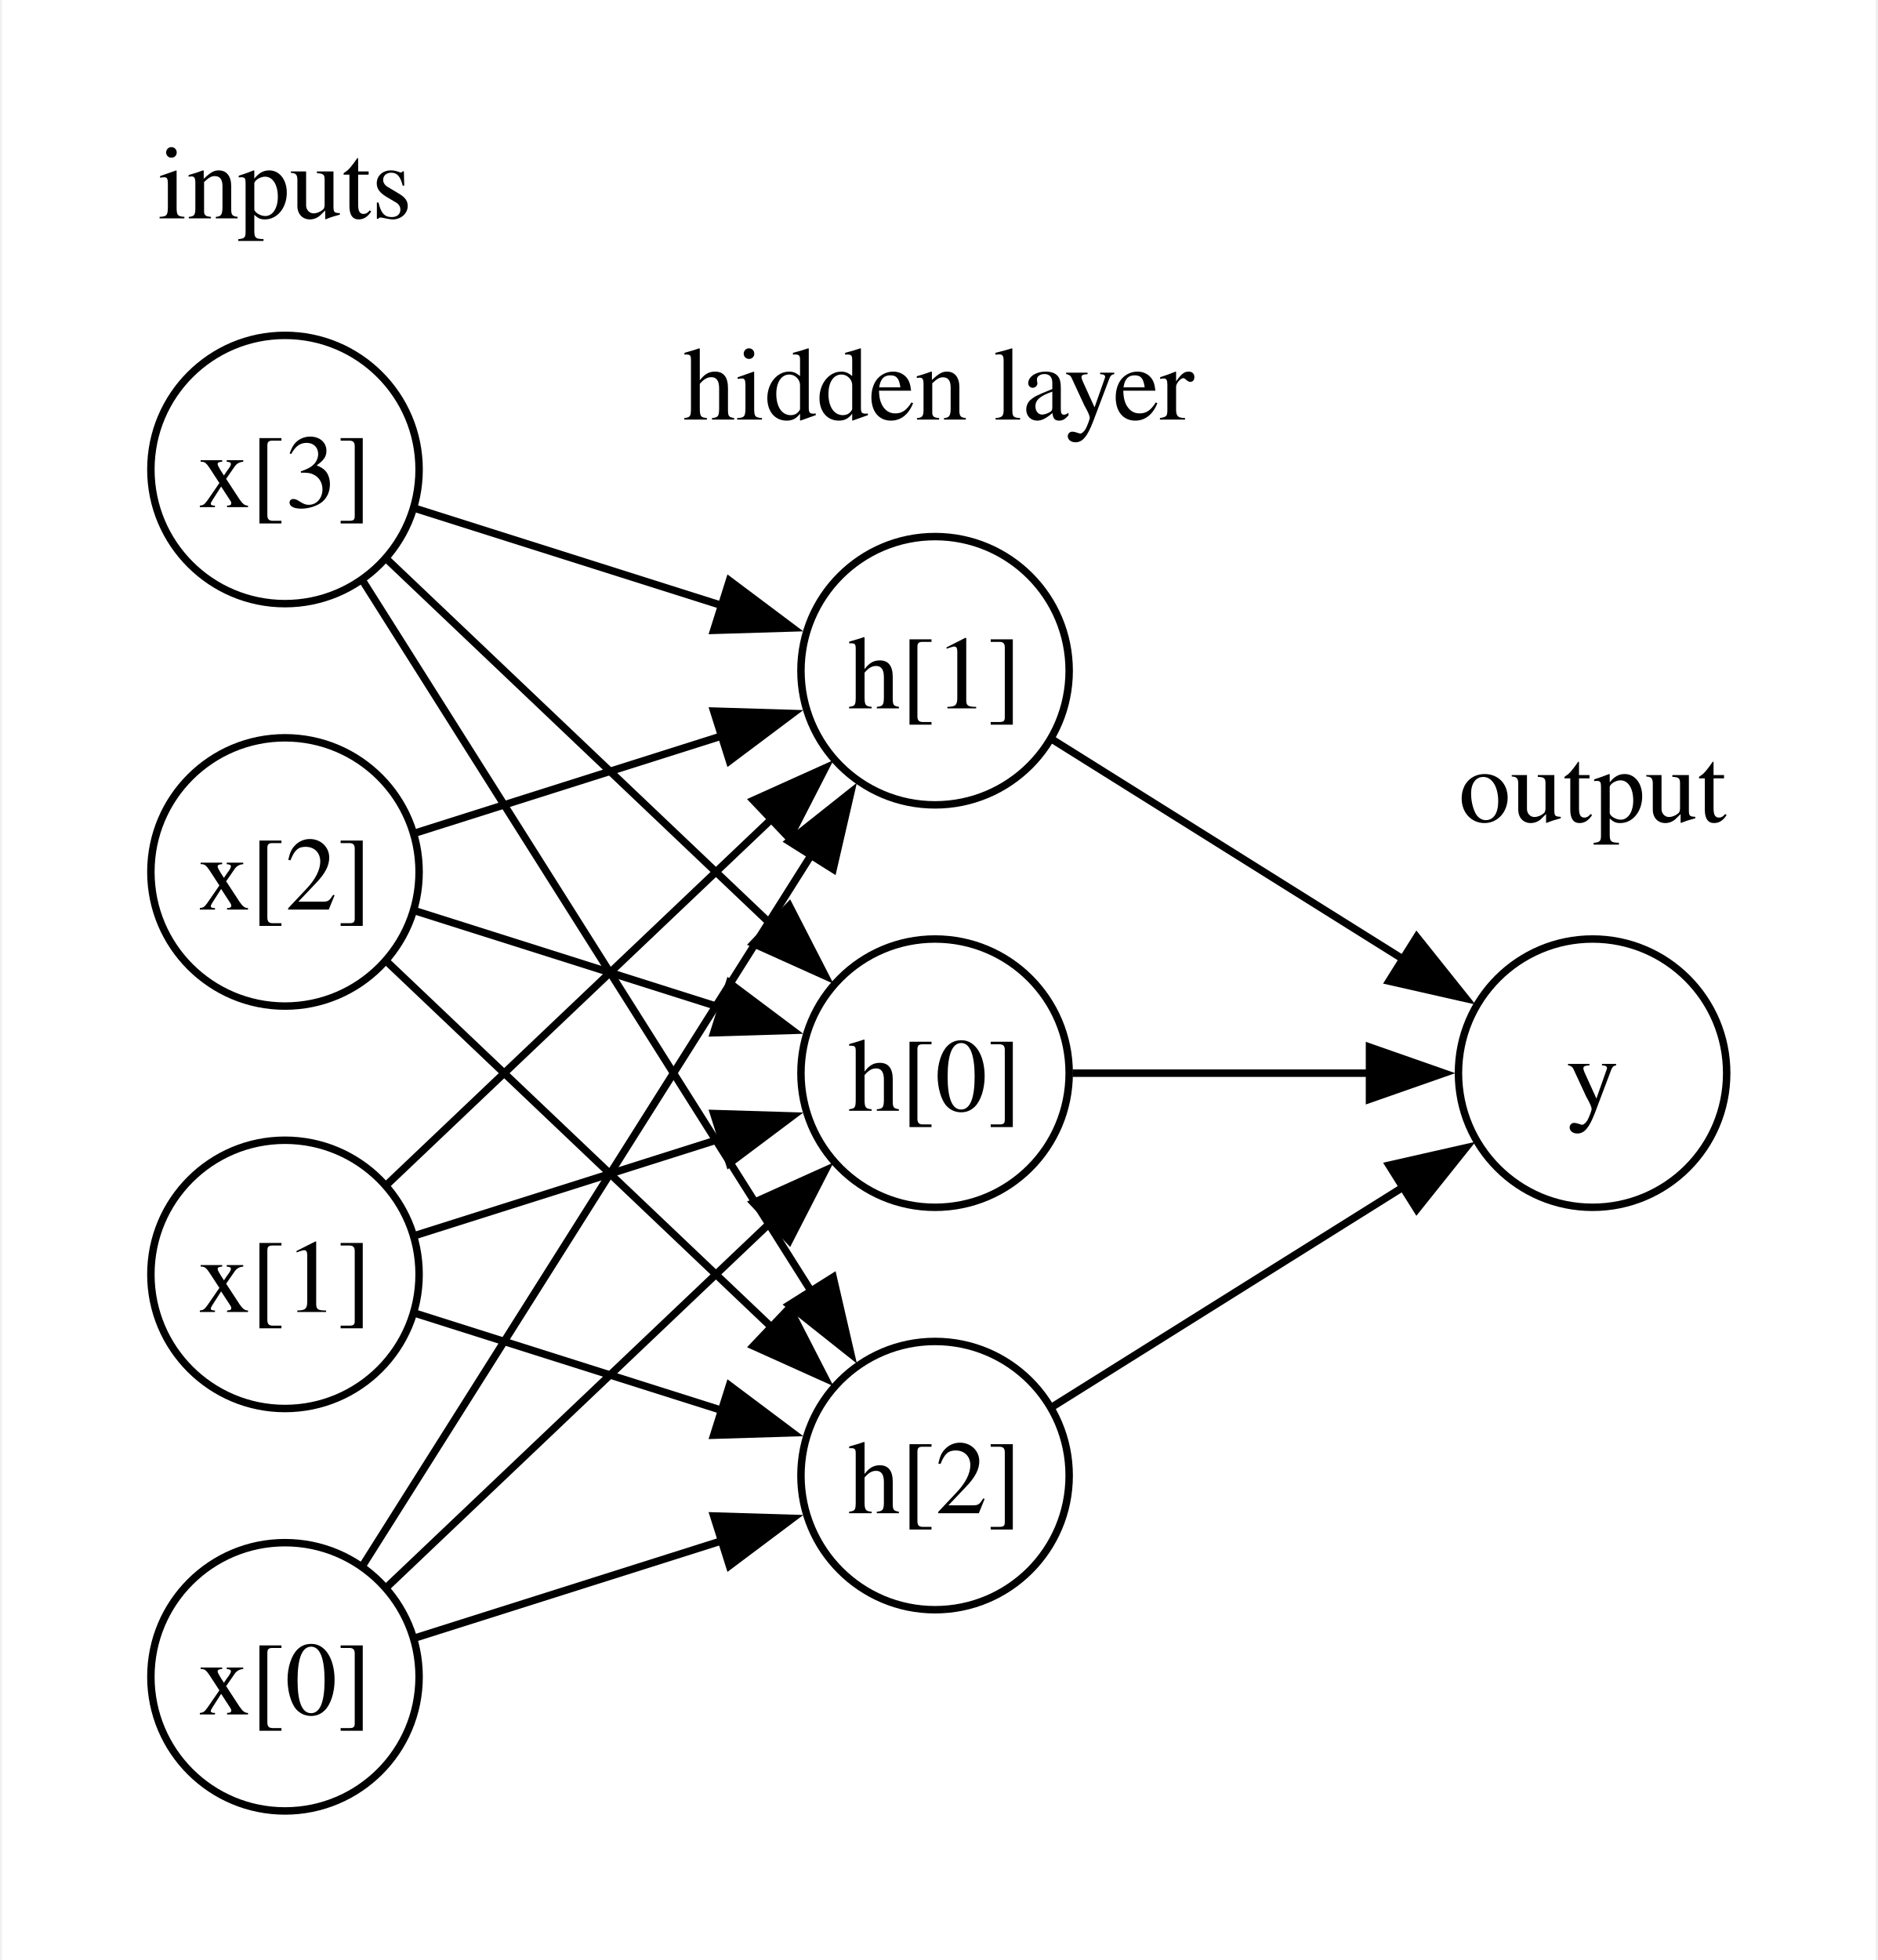
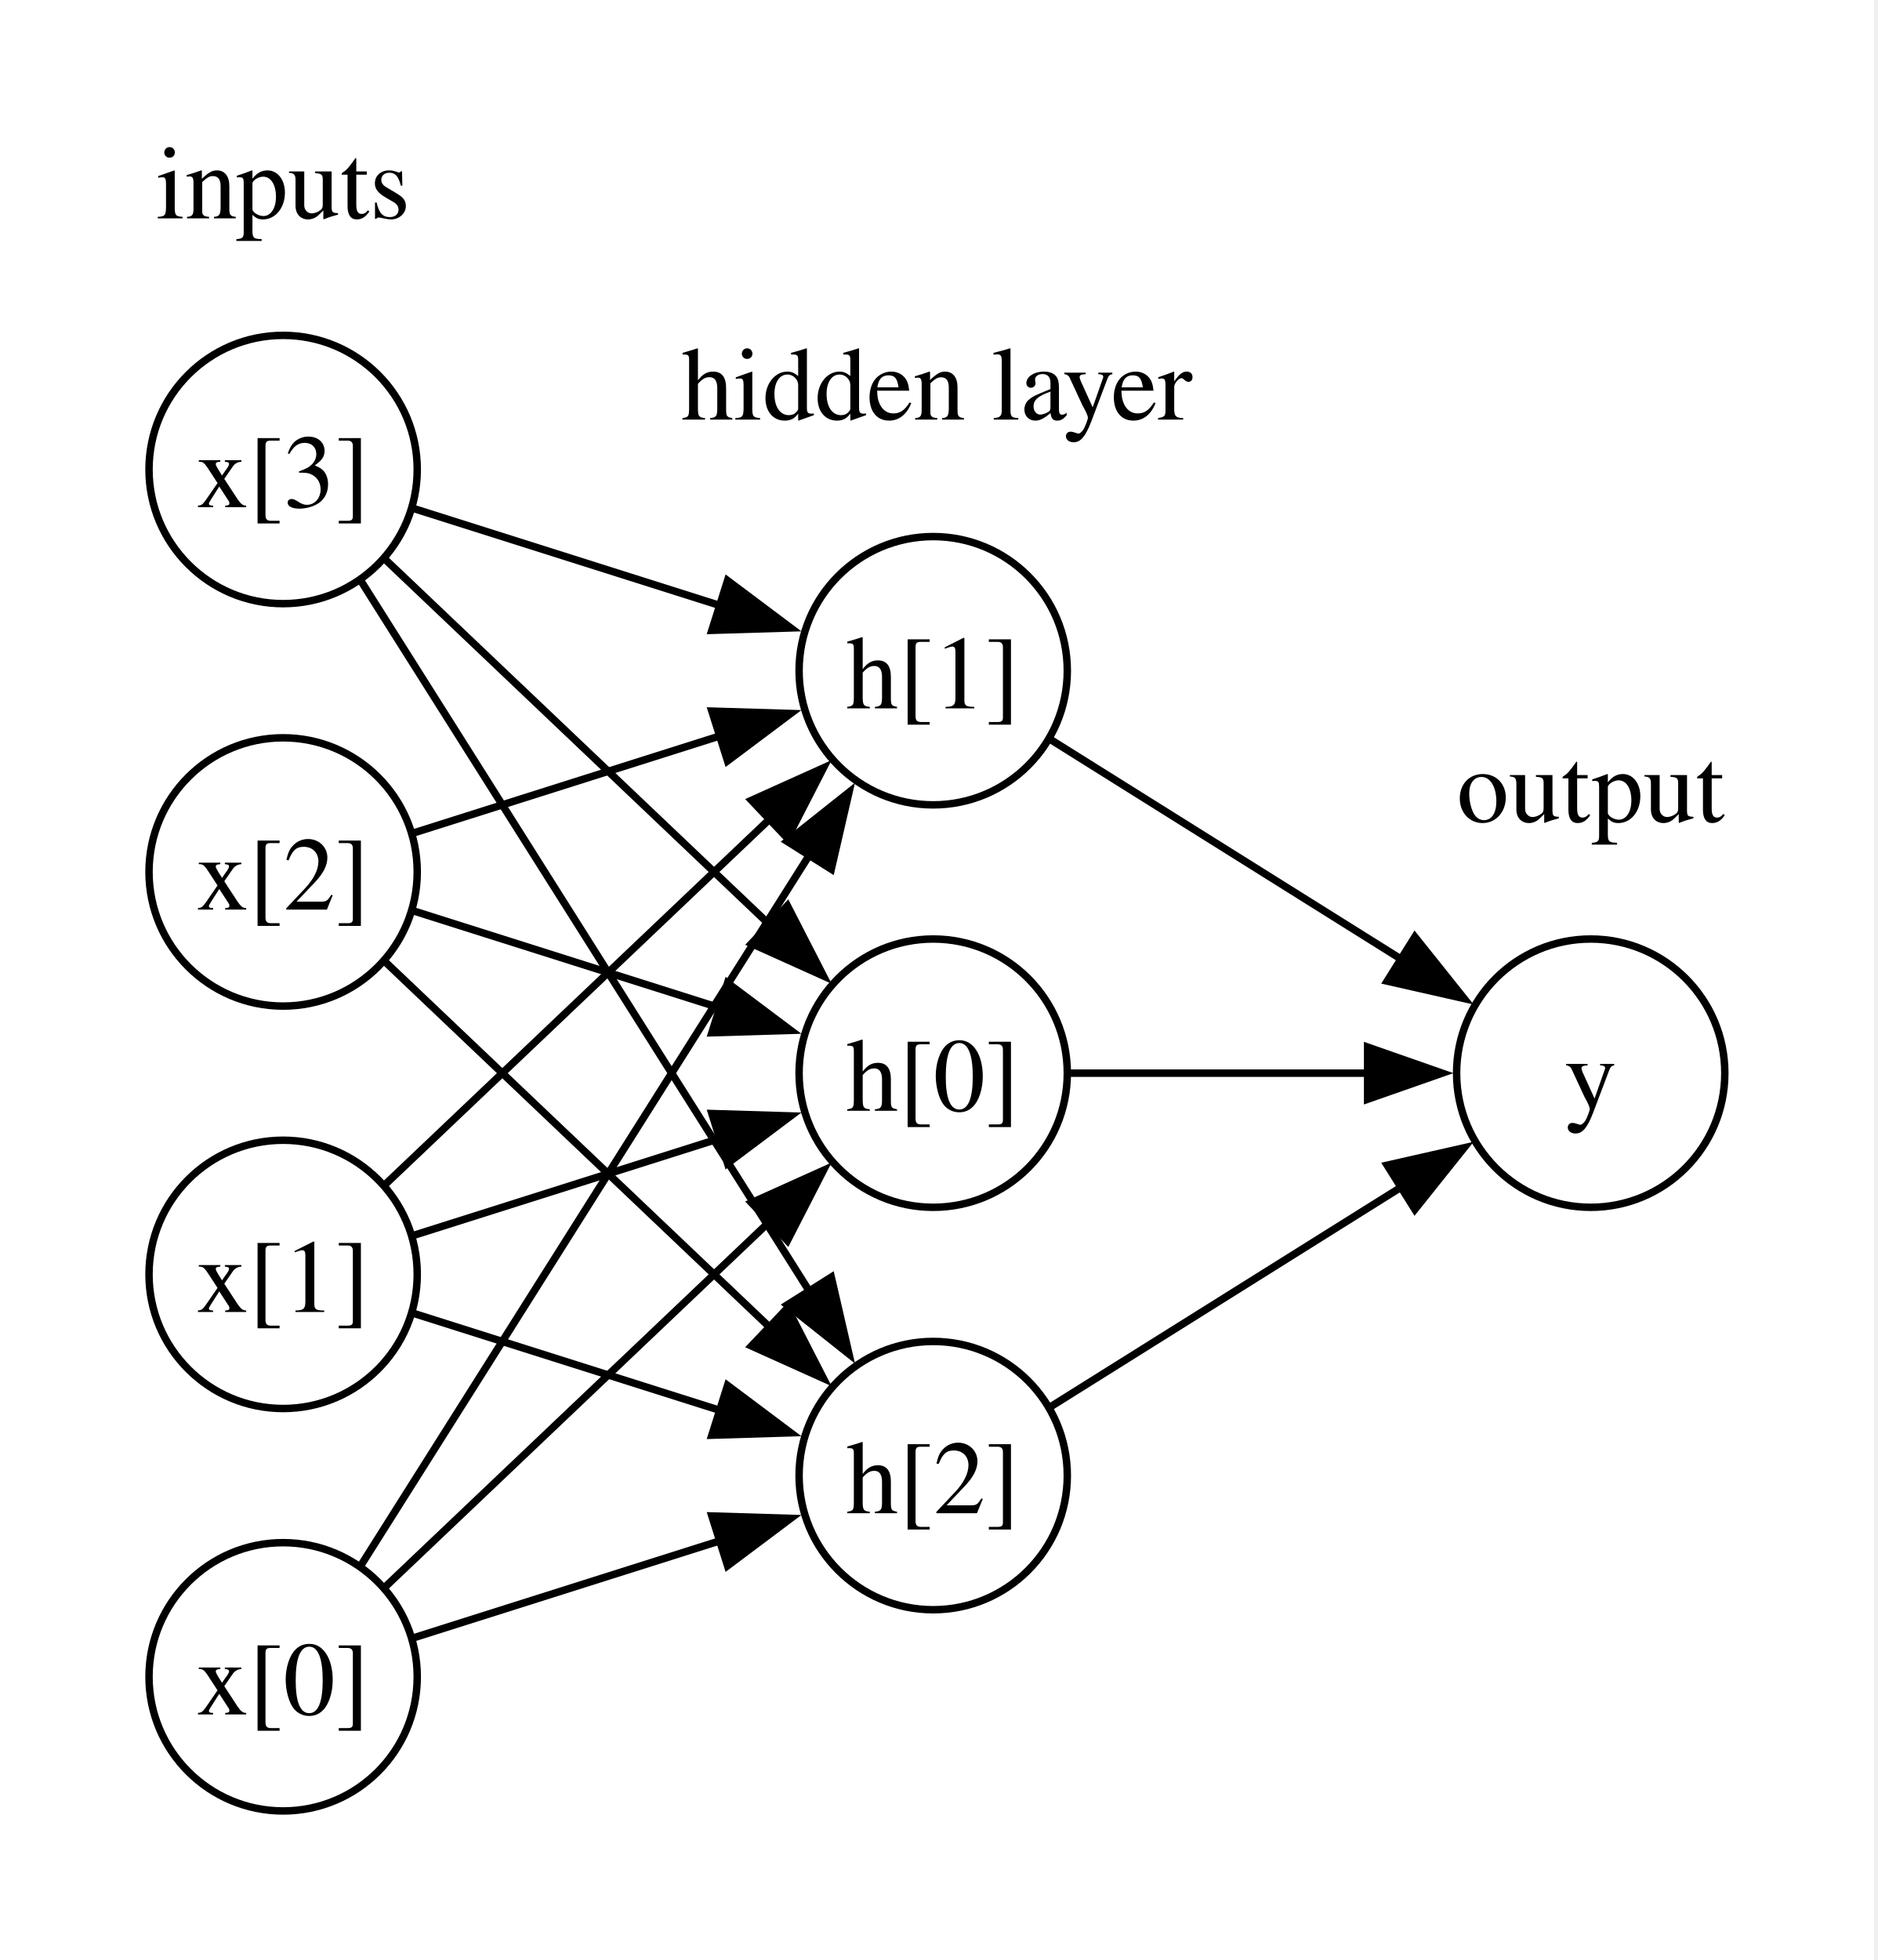
- <svg xmlns="http://www.w3.org/2000/svg" width="252pt" height="263pt" viewBox="0.00 0.00 251.50 263.00">
+ <svg xmlns="http://www.w3.org/2000/svg" width="252pt" height="263pt" viewBox="0.00 0.00 252.00 263.00">
  <g id="graph0" class="graph" transform="scale(1 1) rotate(0) translate(4 259)">
    <polygon fill="white" stroke="none" points="-4,4 -4,-259 247.5,-259 247.5,4 -4,4" />
    <g id="clust1" class="cluster">
      <polygon fill="none" stroke="white" points="8,-8 8,-247 60,-247 60,-8 8,-8" />
-       <text text-anchor="middle" x="34" y="-229.7" font-family="Times,serif" font-size="14.00">inputs</text>
+       <text xml:space="preserve" text-anchor="middle" x="34" y="-229.7" font-family="Times,serif" font-size="14.00">inputs</text>
    </g>
    <g id="clust2" class="cluster">
      <polygon fill="none" stroke="white" points="80,-35 80,-220 163.5,-220 163.5,-35 80,-35" />
-       <text text-anchor="middle" x="121.75" y="-202.7" font-family="Times,serif" font-size="14.00">hidden layer</text>
+       <text xml:space="preserve" text-anchor="middle" x="121.75" y="-202.7" font-family="Times,serif" font-size="14.00">hidden layer</text>
    </g>
    <g id="clust3" class="cluster">
      <polygon fill="none" stroke="white" points="183.5,-89 183.5,-166 235.5,-166 235.5,-89 183.5,-89" />
-       <text text-anchor="middle" x="209.5" y="-148.7" font-family="Times,serif" font-size="14.00">output</text>
+       <text xml:space="preserve" text-anchor="middle" x="209.5" y="-148.7" font-family="Times,serif" font-size="14.00">output</text>
    </g>
    <g id="node1" class="node">
      <ellipse fill="none" stroke="black" cx="34" cy="-34" rx="18" ry="18" />
-       <text text-anchor="middle" x="34" y="-28.95" font-family="Times,serif" font-size="14.00">x[0]</text>
+       <text xml:space="preserve" text-anchor="middle" x="34" y="-28.95" font-family="Times,serif" font-size="14.00">x[0]</text>
    </g>
    <g id="node5" class="node">
      <ellipse fill="none" stroke="black" cx="121.25" cy="-115" rx="18" ry="18" />
-       <text text-anchor="middle" x="121.25" y="-109.95" font-family="Times,serif" font-size="14.00">h[0]</text>
+       <text xml:space="preserve" text-anchor="middle" x="121.25" y="-109.95" font-family="Times,serif" font-size="14.00">h[0]</text>
    </g>
    <g id="edge1" class="edge">
      <path fill="none" stroke="black" d="M47.58,-45.95C61.18,-58.87 83.08,-79.68 99.29,-95.08" />
      <polygon fill="black" stroke="black" points="96.86,-97.61 106.52,-101.96 101.68,-92.53 96.86,-97.61" />
    </g>
    <g id="node6" class="node">
      <ellipse fill="none" stroke="black" cx="121.25" cy="-169" rx="18" ry="18" />
-       <text text-anchor="middle" x="121.25" y="-163.95" font-family="Times,serif" font-size="14.00">h[1]</text>
+       <text xml:space="preserve" text-anchor="middle" x="121.25" y="-163.95" font-family="Times,serif" font-size="14.00">h[1]</text>
    </g>
    <g id="edge2" class="edge">
      <path fill="none" stroke="black" d="M44.45,-48.96C59.04,-72.07 87.22,-116.69 104.8,-144.54" />
      <polygon fill="black" stroke="black" points="101.65,-146.1 109.95,-152.69 107.57,-142.37 101.65,-146.1" />
    </g>
    <g id="node7" class="node">
      <ellipse fill="none" stroke="black" cx="121.25" cy="-61" rx="18" ry="18" />
-       <text text-anchor="middle" x="121.25" y="-55.95" font-family="Times,serif" font-size="14.00">h[2]</text>
+       <text xml:space="preserve" text-anchor="middle" x="121.25" y="-55.95" font-family="Times,serif" font-size="14.00">h[2]</text>
    </g>
    <g id="edge3" class="edge">
      <path fill="none" stroke="black" d="M51.44,-39.21C63.16,-42.92 79.18,-47.99 92.82,-52.31" />
      <polygon fill="black" stroke="black" points="91.54,-55.58 102.13,-55.26 93.65,-48.9 91.54,-55.58" />
    </g>
    <g id="node2" class="node">
      <ellipse fill="none" stroke="black" cx="34" cy="-88" rx="18" ry="18" />
-       <text text-anchor="middle" x="34" y="-82.95" font-family="Times,serif" font-size="14.00">x[1]</text>
+       <text xml:space="preserve" text-anchor="middle" x="34" y="-82.95" font-family="Times,serif" font-size="14.00">x[1]</text>
    </g>
    <g id="edge4" class="edge">
      <path fill="none" stroke="black" d="M51.44,-93.21C63.16,-96.92 79.18,-101.99 92.82,-106.31" />
      <polygon fill="black" stroke="black" points="91.54,-109.58 102.13,-109.26 93.65,-102.9 91.54,-109.58" />
    </g>
    <g id="edge5" class="edge">
      <path fill="none" stroke="black" d="M47.58,-99.95C61.18,-112.87 83.08,-133.68 99.29,-149.08" />
      <polygon fill="black" stroke="black" points="96.86,-151.61 106.52,-155.96 101.68,-146.53 96.86,-151.61" />
    </g>
    <g id="edge6" class="edge">
      <path fill="none" stroke="black" d="M51.44,-82.79C63.16,-79.08 79.18,-74.01 92.82,-69.69" />
      <polygon fill="black" stroke="black" points="93.65,-73.1 102.13,-66.74 91.54,-66.42 93.65,-73.1" />
    </g>
    <g id="node3" class="node">
      <ellipse fill="none" stroke="black" cx="34" cy="-142" rx="18" ry="18" />
-       <text text-anchor="middle" x="34" y="-136.95" font-family="Times,serif" font-size="14.00">x[2]</text>
+       <text xml:space="preserve" text-anchor="middle" x="34" y="-136.95" font-family="Times,serif" font-size="14.00">x[2]</text>
    </g>
    <g id="edge7" class="edge">
      <path fill="none" stroke="black" d="M51.44,-136.79C63.16,-133.08 79.18,-128.01 92.82,-123.69" />
      <polygon fill="black" stroke="black" points="93.65,-127.1 102.13,-120.74 91.54,-120.42 93.65,-127.1" />
    </g>
    <g id="edge8" class="edge">
      <path fill="none" stroke="black" d="M51.44,-147.21C63.16,-150.92 79.18,-155.99 92.82,-160.31" />
      <polygon fill="black" stroke="black" points="91.54,-163.58 102.13,-163.26 93.65,-156.9 91.54,-163.58" />
    </g>
    <g id="edge9" class="edge">
      <path fill="none" stroke="black" d="M47.58,-130.05C61.18,-117.13 83.08,-96.32 99.29,-80.92" />
      <polygon fill="black" stroke="black" points="101.68,-83.47 106.52,-74.04 96.86,-78.39 101.68,-83.47" />
    </g>
    <g id="node4" class="node">
      <ellipse fill="none" stroke="black" cx="34" cy="-196" rx="18" ry="18" />
-       <text text-anchor="middle" x="34" y="-190.95" font-family="Times,serif" font-size="14.00">x[3]</text>
+       <text xml:space="preserve" text-anchor="middle" x="34" y="-190.95" font-family="Times,serif" font-size="14.00">x[3]</text>
    </g>
    <g id="edge10" class="edge">
      <path fill="none" stroke="black" d="M47.58,-184.05C61.18,-171.13 83.08,-150.32 99.29,-134.92" />
      <polygon fill="black" stroke="black" points="101.68,-137.47 106.52,-128.04 96.86,-132.39 101.68,-137.47" />
    </g>
    <g id="edge11" class="edge">
      <path fill="none" stroke="black" d="M51.44,-190.79C63.16,-187.08 79.18,-182.01 92.82,-177.69" />
      <polygon fill="black" stroke="black" points="93.65,-181.1 102.13,-174.74 91.54,-174.42 93.65,-181.1" />
    </g>
    <g id="edge12" class="edge">
      <path fill="none" stroke="black" d="M44.45,-181.04C59.04,-157.93 87.22,-113.31 104.8,-85.46" />
      <polygon fill="black" stroke="black" points="107.57,-87.63 109.95,-77.31 101.65,-83.9 107.57,-87.63" />
    </g>
    <g id="node8" class="node">
      <ellipse fill="none" stroke="black" cx="209.5" cy="-115" rx="18" ry="18" />
-       <text text-anchor="middle" x="209.5" y="-109.95" font-family="Times,serif" font-size="14.00">y</text>
+       <text xml:space="preserve" text-anchor="middle" x="209.5" y="-109.95" font-family="Times,serif" font-size="14.00">y</text>
    </g>
    <g id="edge13" class="edge">
      <path fill="none" stroke="black" d="M139.7,-115C151.16,-115 166.42,-115 179.65,-115" />
      <polygon fill="black" stroke="black" points="179.56,-118.5 189.56,-115 179.56,-111.5 179.56,-118.5" />
    </g>
    <g id="edge14" class="edge">
      <path fill="none" stroke="black" d="M136.88,-159.84C149.89,-151.69 169.16,-139.63 184.44,-130.06" />
      <polygon fill="black" stroke="black" points="185.9,-133.28 192.51,-125.01 182.18,-127.35 185.9,-133.28" />
    </g>
    <g id="edge15" class="edge">
      <path fill="none" stroke="black" d="M136.88,-70.16C149.89,-78.31 169.16,-90.37 184.44,-99.94" />
      <polygon fill="black" stroke="black" points="182.18,-102.65 192.51,-104.99 185.9,-96.72 182.18,-102.65" />
    </g>
  </g>
</svg>
